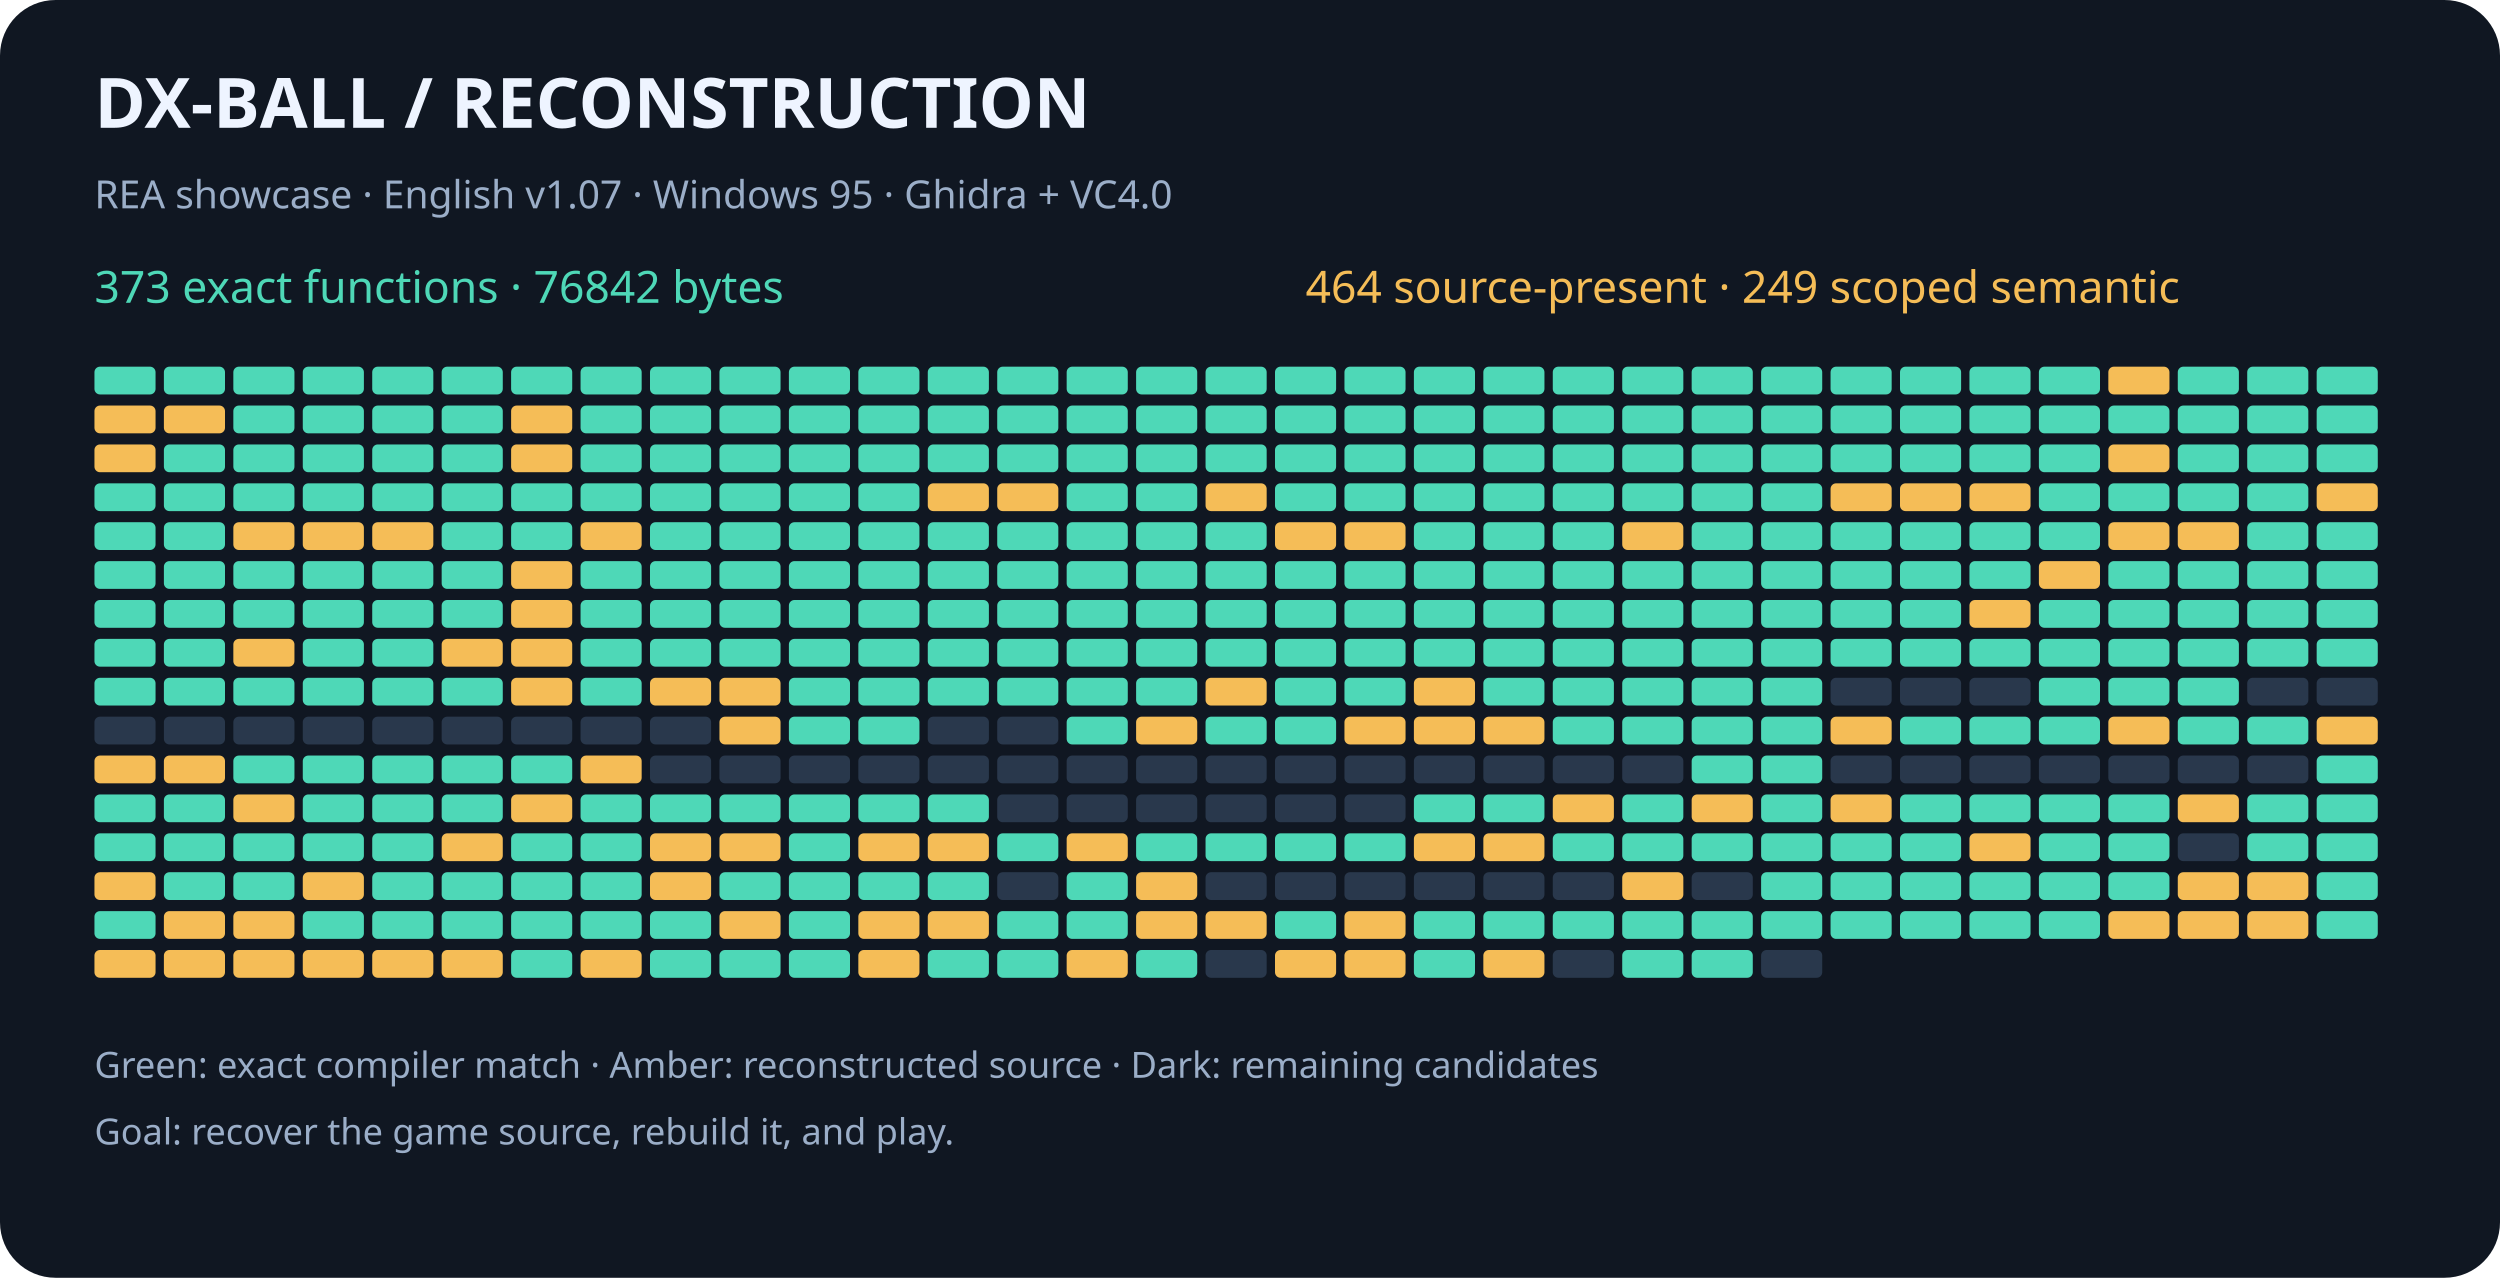
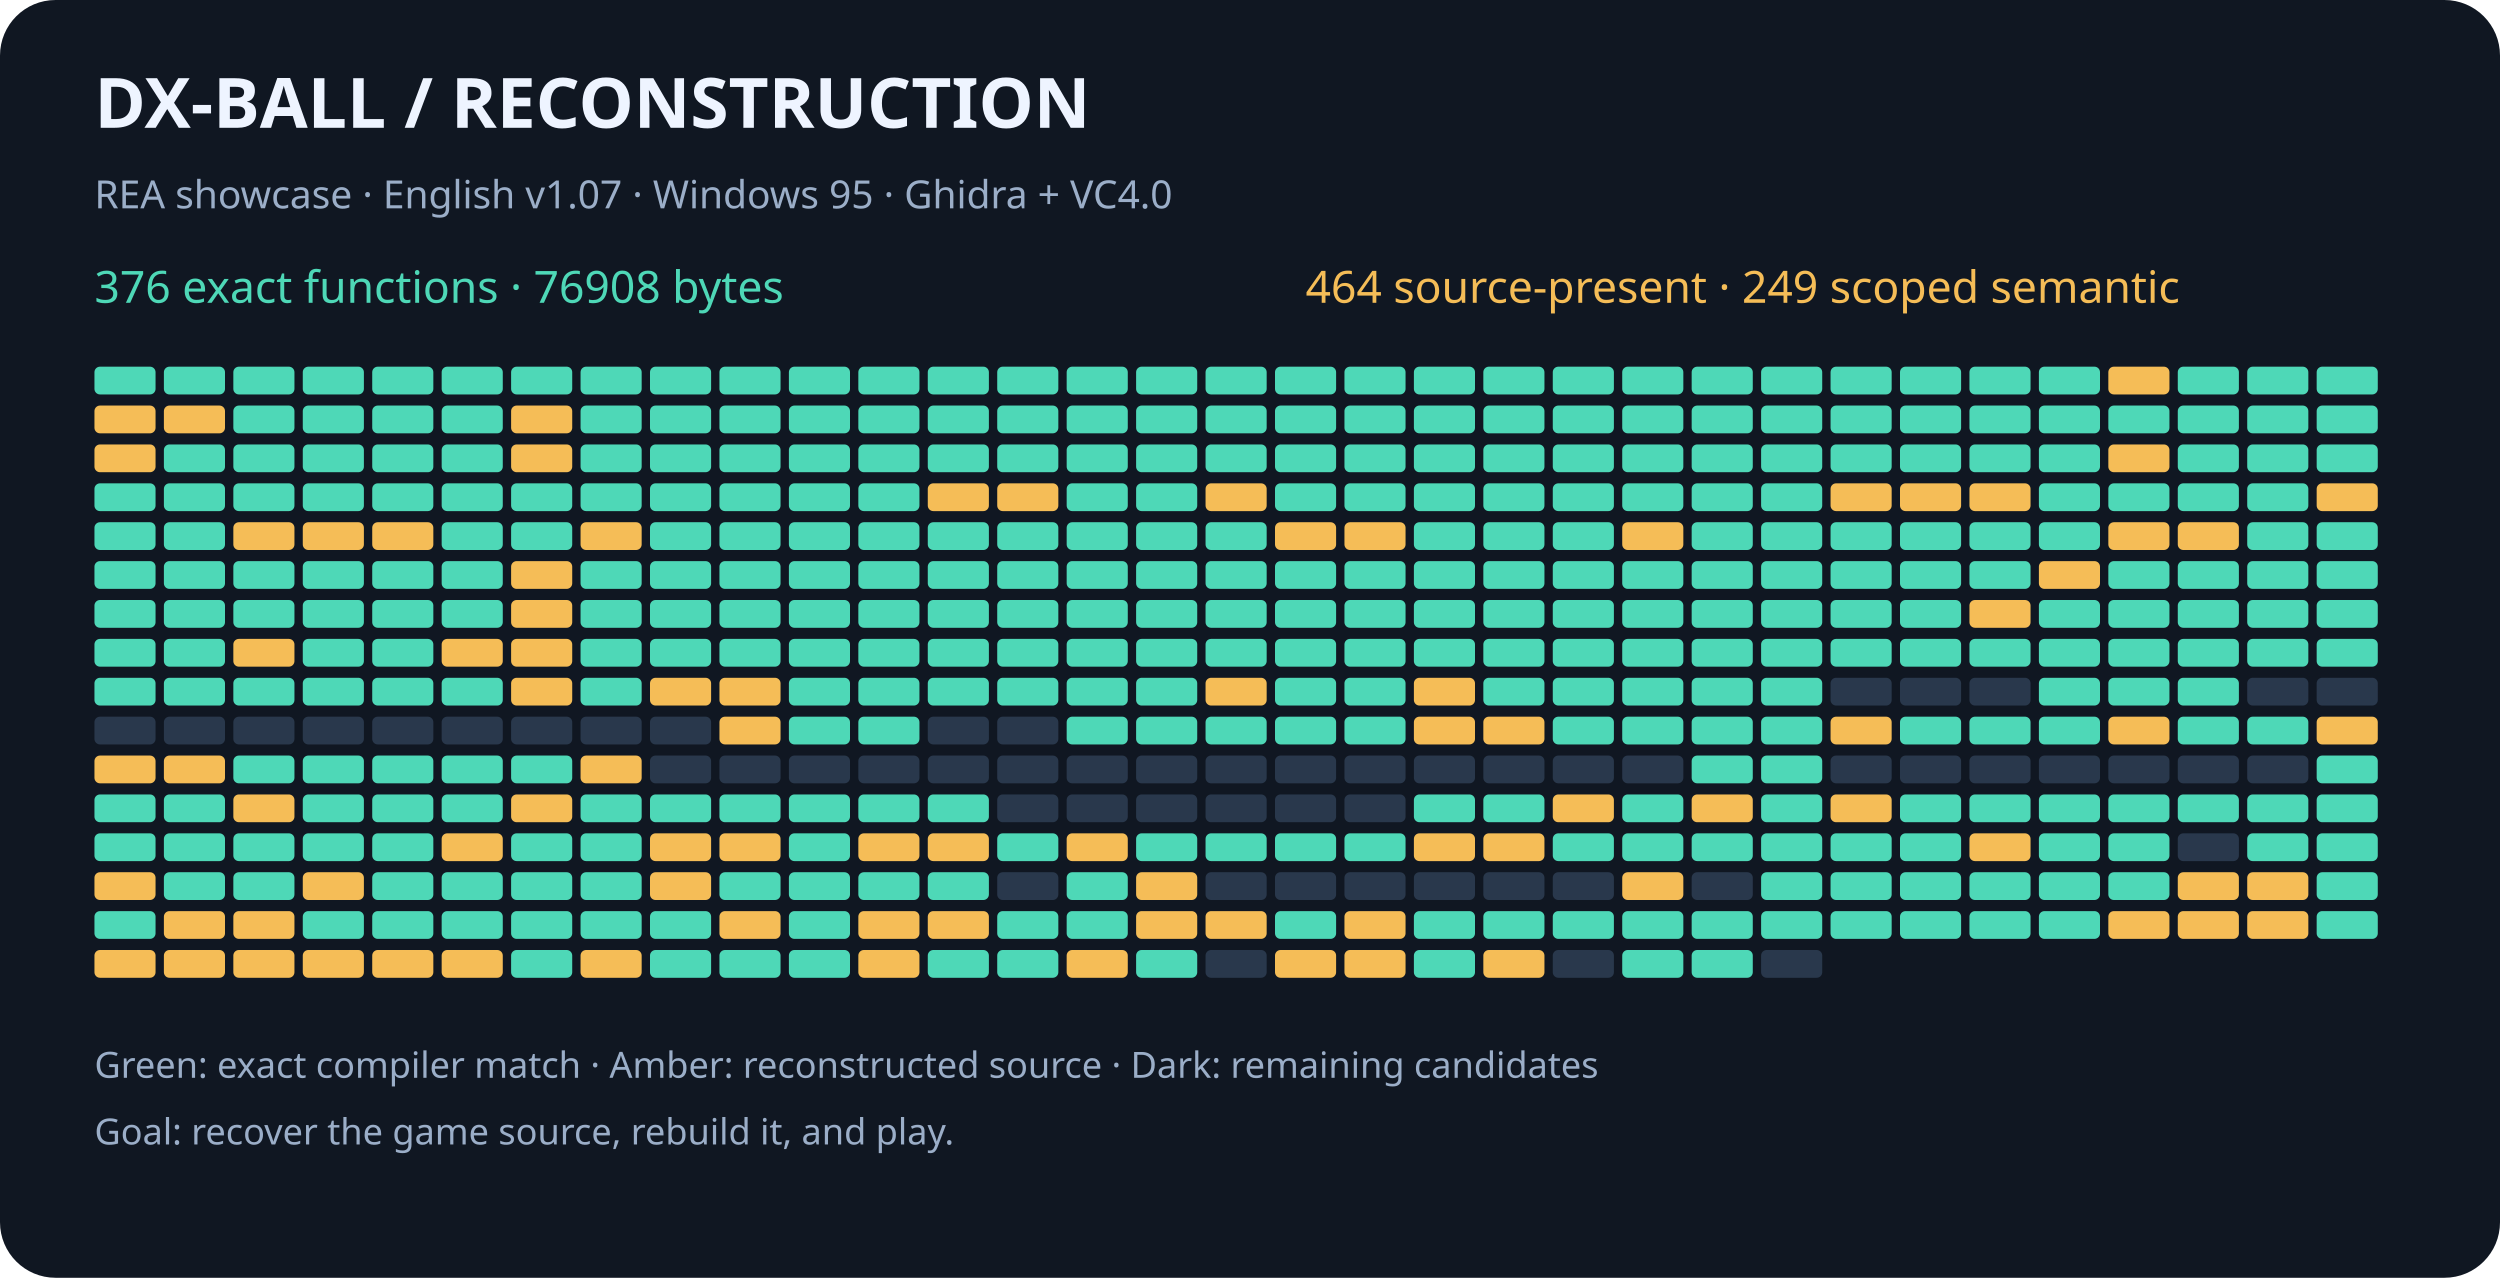
<svg xmlns="http://www.w3.org/2000/svg" width="900" height="460" viewBox="0 0 900 460" role="img" aria-labelledby="title desc">
  <rect width="900" height="460" rx="20" fill="#101722" />
  <g font-family="sans-serif">
    <text x="34" y="46" fill="#eef4ff" font-size="25" font-weight="bold">DX-BALL  /  RECONSTRUCTION</text>
    <text x="34" y="75" fill="#9baec8" font-size="14">REA showcase · English v1.07 · Windows 95 · Ghidra + VC4.0</text>
-     <text x="34" y="109" fill="#4ed8b7" font-size="16">373 exact functions · 76842 bytes</text>
+     <text x="34" y="109" fill="#4ed8b7" font-size="16">376 exact functions · 76908 bytes</text>
    <text x="470" y="109" fill="#f5bd57" font-size="16">464 source-present · 249 scoped semantic</text>
    <rect x="34" y="132" width="22" height="10" rx="2" fill="#4ed8b7" />
    <rect x="59" y="132" width="22" height="10" rx="2" fill="#4ed8b7" />
    <rect x="84" y="132" width="22" height="10" rx="2" fill="#4ed8b7" />
    <rect x="109" y="132" width="22" height="10" rx="2" fill="#4ed8b7" />
    <rect x="134" y="132" width="22" height="10" rx="2" fill="#4ed8b7" />
    <rect x="159" y="132" width="22" height="10" rx="2" fill="#4ed8b7" />
    <rect x="184" y="132" width="22" height="10" rx="2" fill="#4ed8b7" />
    <rect x="209" y="132" width="22" height="10" rx="2" fill="#4ed8b7" />
    <rect x="234" y="132" width="22" height="10" rx="2" fill="#4ed8b7" />
    <rect x="259" y="132" width="22" height="10" rx="2" fill="#4ed8b7" />
    <rect x="284" y="132" width="22" height="10" rx="2" fill="#4ed8b7" />
    <rect x="309" y="132" width="22" height="10" rx="2" fill="#4ed8b7" />
    <rect x="334" y="132" width="22" height="10" rx="2" fill="#4ed8b7" />
    <rect x="359" y="132" width="22" height="10" rx="2" fill="#4ed8b7" />
    <rect x="384" y="132" width="22" height="10" rx="2" fill="#4ed8b7" />
    <rect x="409" y="132" width="22" height="10" rx="2" fill="#4ed8b7" />
    <rect x="434" y="132" width="22" height="10" rx="2" fill="#4ed8b7" />
    <rect x="459" y="132" width="22" height="10" rx="2" fill="#4ed8b7" />
    <rect x="484" y="132" width="22" height="10" rx="2" fill="#4ed8b7" />
    <rect x="509" y="132" width="22" height="10" rx="2" fill="#4ed8b7" />
    <rect x="534" y="132" width="22" height="10" rx="2" fill="#4ed8b7" />
    <rect x="559" y="132" width="22" height="10" rx="2" fill="#4ed8b7" />
    <rect x="584" y="132" width="22" height="10" rx="2" fill="#4ed8b7" />
    <rect x="609" y="132" width="22" height="10" rx="2" fill="#4ed8b7" />
    <rect x="634" y="132" width="22" height="10" rx="2" fill="#4ed8b7" />
    <rect x="659" y="132" width="22" height="10" rx="2" fill="#4ed8b7" />
    <rect x="684" y="132" width="22" height="10" rx="2" fill="#4ed8b7" />
    <rect x="709" y="132" width="22" height="10" rx="2" fill="#4ed8b7" />
    <rect x="734" y="132" width="22" height="10" rx="2" fill="#4ed8b7" />
    <rect x="759" y="132" width="22" height="10" rx="2" fill="#f5bd57" />
    <rect x="784" y="132" width="22" height="10" rx="2" fill="#4ed8b7" />
    <rect x="809" y="132" width="22" height="10" rx="2" fill="#4ed8b7" />
    <rect x="834" y="132" width="22" height="10" rx="2" fill="#4ed8b7" />
    <rect x="34" y="146" width="22" height="10" rx="2" fill="#f5bd57" />
    <rect x="59" y="146" width="22" height="10" rx="2" fill="#f5bd57" />
    <rect x="84" y="146" width="22" height="10" rx="2" fill="#4ed8b7" />
    <rect x="109" y="146" width="22" height="10" rx="2" fill="#4ed8b7" />
    <rect x="134" y="146" width="22" height="10" rx="2" fill="#4ed8b7" />
    <rect x="159" y="146" width="22" height="10" rx="2" fill="#4ed8b7" />
    <rect x="184" y="146" width="22" height="10" rx="2" fill="#f5bd57" />
    <rect x="209" y="146" width="22" height="10" rx="2" fill="#4ed8b7" />
    <rect x="234" y="146" width="22" height="10" rx="2" fill="#4ed8b7" />
    <rect x="259" y="146" width="22" height="10" rx="2" fill="#4ed8b7" />
    <rect x="284" y="146" width="22" height="10" rx="2" fill="#4ed8b7" />
    <rect x="309" y="146" width="22" height="10" rx="2" fill="#4ed8b7" />
    <rect x="334" y="146" width="22" height="10" rx="2" fill="#4ed8b7" />
    <rect x="359" y="146" width="22" height="10" rx="2" fill="#4ed8b7" />
    <rect x="384" y="146" width="22" height="10" rx="2" fill="#4ed8b7" />
    <rect x="409" y="146" width="22" height="10" rx="2" fill="#4ed8b7" />
    <rect x="434" y="146" width="22" height="10" rx="2" fill="#4ed8b7" />
    <rect x="459" y="146" width="22" height="10" rx="2" fill="#4ed8b7" />
    <rect x="484" y="146" width="22" height="10" rx="2" fill="#4ed8b7" />
    <rect x="509" y="146" width="22" height="10" rx="2" fill="#4ed8b7" />
    <rect x="534" y="146" width="22" height="10" rx="2" fill="#4ed8b7" />
    <rect x="559" y="146" width="22" height="10" rx="2" fill="#4ed8b7" />
    <rect x="584" y="146" width="22" height="10" rx="2" fill="#4ed8b7" />
    <rect x="609" y="146" width="22" height="10" rx="2" fill="#4ed8b7" />
    <rect x="634" y="146" width="22" height="10" rx="2" fill="#4ed8b7" />
    <rect x="659" y="146" width="22" height="10" rx="2" fill="#4ed8b7" />
    <rect x="684" y="146" width="22" height="10" rx="2" fill="#4ed8b7" />
    <rect x="709" y="146" width="22" height="10" rx="2" fill="#4ed8b7" />
    <rect x="734" y="146" width="22" height="10" rx="2" fill="#4ed8b7" />
    <rect x="759" y="146" width="22" height="10" rx="2" fill="#4ed8b7" />
    <rect x="784" y="146" width="22" height="10" rx="2" fill="#4ed8b7" />
    <rect x="809" y="146" width="22" height="10" rx="2" fill="#4ed8b7" />
    <rect x="834" y="146" width="22" height="10" rx="2" fill="#4ed8b7" />
    <rect x="34" y="160" width="22" height="10" rx="2" fill="#f5bd57" />
    <rect x="59" y="160" width="22" height="10" rx="2" fill="#4ed8b7" />
    <rect x="84" y="160" width="22" height="10" rx="2" fill="#4ed8b7" />
    <rect x="109" y="160" width="22" height="10" rx="2" fill="#4ed8b7" />
    <rect x="134" y="160" width="22" height="10" rx="2" fill="#4ed8b7" />
    <rect x="159" y="160" width="22" height="10" rx="2" fill="#4ed8b7" />
    <rect x="184" y="160" width="22" height="10" rx="2" fill="#f5bd57" />
    <rect x="209" y="160" width="22" height="10" rx="2" fill="#4ed8b7" />
    <rect x="234" y="160" width="22" height="10" rx="2" fill="#4ed8b7" />
    <rect x="259" y="160" width="22" height="10" rx="2" fill="#4ed8b7" />
    <rect x="284" y="160" width="22" height="10" rx="2" fill="#4ed8b7" />
    <rect x="309" y="160" width="22" height="10" rx="2" fill="#4ed8b7" />
    <rect x="334" y="160" width="22" height="10" rx="2" fill="#4ed8b7" />
    <rect x="359" y="160" width="22" height="10" rx="2" fill="#4ed8b7" />
    <rect x="384" y="160" width="22" height="10" rx="2" fill="#4ed8b7" />
    <rect x="409" y="160" width="22" height="10" rx="2" fill="#4ed8b7" />
    <rect x="434" y="160" width="22" height="10" rx="2" fill="#4ed8b7" />
    <rect x="459" y="160" width="22" height="10" rx="2" fill="#4ed8b7" />
    <rect x="484" y="160" width="22" height="10" rx="2" fill="#4ed8b7" />
    <rect x="509" y="160" width="22" height="10" rx="2" fill="#4ed8b7" />
    <rect x="534" y="160" width="22" height="10" rx="2" fill="#4ed8b7" />
    <rect x="559" y="160" width="22" height="10" rx="2" fill="#4ed8b7" />
    <rect x="584" y="160" width="22" height="10" rx="2" fill="#4ed8b7" />
    <rect x="609" y="160" width="22" height="10" rx="2" fill="#4ed8b7" />
    <rect x="634" y="160" width="22" height="10" rx="2" fill="#4ed8b7" />
    <rect x="659" y="160" width="22" height="10" rx="2" fill="#4ed8b7" />
    <rect x="684" y="160" width="22" height="10" rx="2" fill="#4ed8b7" />
    <rect x="709" y="160" width="22" height="10" rx="2" fill="#4ed8b7" />
    <rect x="734" y="160" width="22" height="10" rx="2" fill="#4ed8b7" />
    <rect x="759" y="160" width="22" height="10" rx="2" fill="#f5bd57" />
    <rect x="784" y="160" width="22" height="10" rx="2" fill="#4ed8b7" />
    <rect x="809" y="160" width="22" height="10" rx="2" fill="#4ed8b7" />
    <rect x="834" y="160" width="22" height="10" rx="2" fill="#4ed8b7" />
    <rect x="34" y="174" width="22" height="10" rx="2" fill="#4ed8b7" />
    <rect x="59" y="174" width="22" height="10" rx="2" fill="#4ed8b7" />
    <rect x="84" y="174" width="22" height="10" rx="2" fill="#4ed8b7" />
    <rect x="109" y="174" width="22" height="10" rx="2" fill="#4ed8b7" />
    <rect x="134" y="174" width="22" height="10" rx="2" fill="#4ed8b7" />
    <rect x="159" y="174" width="22" height="10" rx="2" fill="#4ed8b7" />
    <rect x="184" y="174" width="22" height="10" rx="2" fill="#4ed8b7" />
    <rect x="209" y="174" width="22" height="10" rx="2" fill="#4ed8b7" />
    <rect x="234" y="174" width="22" height="10" rx="2" fill="#4ed8b7" />
    <rect x="259" y="174" width="22" height="10" rx="2" fill="#4ed8b7" />
    <rect x="284" y="174" width="22" height="10" rx="2" fill="#4ed8b7" />
    <rect x="309" y="174" width="22" height="10" rx="2" fill="#4ed8b7" />
    <rect x="334" y="174" width="22" height="10" rx="2" fill="#f5bd57" />
    <rect x="359" y="174" width="22" height="10" rx="2" fill="#f5bd57" />
    <rect x="384" y="174" width="22" height="10" rx="2" fill="#4ed8b7" />
    <rect x="409" y="174" width="22" height="10" rx="2" fill="#4ed8b7" />
    <rect x="434" y="174" width="22" height="10" rx="2" fill="#f5bd57" />
    <rect x="459" y="174" width="22" height="10" rx="2" fill="#4ed8b7" />
    <rect x="484" y="174" width="22" height="10" rx="2" fill="#4ed8b7" />
    <rect x="509" y="174" width="22" height="10" rx="2" fill="#4ed8b7" />
    <rect x="534" y="174" width="22" height="10" rx="2" fill="#4ed8b7" />
    <rect x="559" y="174" width="22" height="10" rx="2" fill="#4ed8b7" />
    <rect x="584" y="174" width="22" height="10" rx="2" fill="#4ed8b7" />
    <rect x="609" y="174" width="22" height="10" rx="2" fill="#4ed8b7" />
    <rect x="634" y="174" width="22" height="10" rx="2" fill="#4ed8b7" />
    <rect x="659" y="174" width="22" height="10" rx="2" fill="#f5bd57" />
    <rect x="684" y="174" width="22" height="10" rx="2" fill="#f5bd57" />
    <rect x="709" y="174" width="22" height="10" rx="2" fill="#f5bd57" />
    <rect x="734" y="174" width="22" height="10" rx="2" fill="#4ed8b7" />
    <rect x="759" y="174" width="22" height="10" rx="2" fill="#4ed8b7" />
    <rect x="784" y="174" width="22" height="10" rx="2" fill="#4ed8b7" />
    <rect x="809" y="174" width="22" height="10" rx="2" fill="#4ed8b7" />
    <rect x="834" y="174" width="22" height="10" rx="2" fill="#f5bd57" />
    <rect x="34" y="188" width="22" height="10" rx="2" fill="#4ed8b7" />
    <rect x="59" y="188" width="22" height="10" rx="2" fill="#4ed8b7" />
    <rect x="84" y="188" width="22" height="10" rx="2" fill="#f5bd57" />
    <rect x="109" y="188" width="22" height="10" rx="2" fill="#f5bd57" />
    <rect x="134" y="188" width="22" height="10" rx="2" fill="#f5bd57" />
    <rect x="159" y="188" width="22" height="10" rx="2" fill="#4ed8b7" />
    <rect x="184" y="188" width="22" height="10" rx="2" fill="#4ed8b7" />
    <rect x="209" y="188" width="22" height="10" rx="2" fill="#f5bd57" />
    <rect x="234" y="188" width="22" height="10" rx="2" fill="#4ed8b7" />
    <rect x="259" y="188" width="22" height="10" rx="2" fill="#4ed8b7" />
    <rect x="284" y="188" width="22" height="10" rx="2" fill="#4ed8b7" />
    <rect x="309" y="188" width="22" height="10" rx="2" fill="#4ed8b7" />
    <rect x="334" y="188" width="22" height="10" rx="2" fill="#4ed8b7" />
    <rect x="359" y="188" width="22" height="10" rx="2" fill="#4ed8b7" />
    <rect x="384" y="188" width="22" height="10" rx="2" fill="#4ed8b7" />
    <rect x="409" y="188" width="22" height="10" rx="2" fill="#4ed8b7" />
    <rect x="434" y="188" width="22" height="10" rx="2" fill="#4ed8b7" />
    <rect x="459" y="188" width="22" height="10" rx="2" fill="#f5bd57" />
    <rect x="484" y="188" width="22" height="10" rx="2" fill="#f5bd57" />
    <rect x="509" y="188" width="22" height="10" rx="2" fill="#4ed8b7" />
    <rect x="534" y="188" width="22" height="10" rx="2" fill="#4ed8b7" />
    <rect x="559" y="188" width="22" height="10" rx="2" fill="#4ed8b7" />
    <rect x="584" y="188" width="22" height="10" rx="2" fill="#f5bd57" />
    <rect x="609" y="188" width="22" height="10" rx="2" fill="#4ed8b7" />
    <rect x="634" y="188" width="22" height="10" rx="2" fill="#4ed8b7" />
    <rect x="659" y="188" width="22" height="10" rx="2" fill="#4ed8b7" />
    <rect x="684" y="188" width="22" height="10" rx="2" fill="#4ed8b7" />
    <rect x="709" y="188" width="22" height="10" rx="2" fill="#4ed8b7" />
    <rect x="734" y="188" width="22" height="10" rx="2" fill="#4ed8b7" />
    <rect x="759" y="188" width="22" height="10" rx="2" fill="#f5bd57" />
    <rect x="784" y="188" width="22" height="10" rx="2" fill="#f5bd57" />
    <rect x="809" y="188" width="22" height="10" rx="2" fill="#4ed8b7" />
    <rect x="834" y="188" width="22" height="10" rx="2" fill="#4ed8b7" />
    <rect x="34" y="202" width="22" height="10" rx="2" fill="#4ed8b7" />
    <rect x="59" y="202" width="22" height="10" rx="2" fill="#4ed8b7" />
    <rect x="84" y="202" width="22" height="10" rx="2" fill="#4ed8b7" />
    <rect x="109" y="202" width="22" height="10" rx="2" fill="#4ed8b7" />
    <rect x="134" y="202" width="22" height="10" rx="2" fill="#4ed8b7" />
    <rect x="159" y="202" width="22" height="10" rx="2" fill="#4ed8b7" />
    <rect x="184" y="202" width="22" height="10" rx="2" fill="#f5bd57" />
    <rect x="209" y="202" width="22" height="10" rx="2" fill="#4ed8b7" />
    <rect x="234" y="202" width="22" height="10" rx="2" fill="#4ed8b7" />
    <rect x="259" y="202" width="22" height="10" rx="2" fill="#4ed8b7" />
    <rect x="284" y="202" width="22" height="10" rx="2" fill="#4ed8b7" />
    <rect x="309" y="202" width="22" height="10" rx="2" fill="#4ed8b7" />
    <rect x="334" y="202" width="22" height="10" rx="2" fill="#4ed8b7" />
    <rect x="359" y="202" width="22" height="10" rx="2" fill="#4ed8b7" />
    <rect x="384" y="202" width="22" height="10" rx="2" fill="#4ed8b7" />
    <rect x="409" y="202" width="22" height="10" rx="2" fill="#4ed8b7" />
    <rect x="434" y="202" width="22" height="10" rx="2" fill="#4ed8b7" />
    <rect x="459" y="202" width="22" height="10" rx="2" fill="#4ed8b7" />
    <rect x="484" y="202" width="22" height="10" rx="2" fill="#4ed8b7" />
    <rect x="509" y="202" width="22" height="10" rx="2" fill="#4ed8b7" />
    <rect x="534" y="202" width="22" height="10" rx="2" fill="#4ed8b7" />
    <rect x="559" y="202" width="22" height="10" rx="2" fill="#4ed8b7" />
    <rect x="584" y="202" width="22" height="10" rx="2" fill="#4ed8b7" />
    <rect x="609" y="202" width="22" height="10" rx="2" fill="#4ed8b7" />
    <rect x="634" y="202" width="22" height="10" rx="2" fill="#4ed8b7" />
    <rect x="659" y="202" width="22" height="10" rx="2" fill="#4ed8b7" />
    <rect x="684" y="202" width="22" height="10" rx="2" fill="#4ed8b7" />
    <rect x="709" y="202" width="22" height="10" rx="2" fill="#4ed8b7" />
    <rect x="734" y="202" width="22" height="10" rx="2" fill="#f5bd57" />
    <rect x="759" y="202" width="22" height="10" rx="2" fill="#4ed8b7" />
    <rect x="784" y="202" width="22" height="10" rx="2" fill="#4ed8b7" />
    <rect x="809" y="202" width="22" height="10" rx="2" fill="#4ed8b7" />
    <rect x="834" y="202" width="22" height="10" rx="2" fill="#4ed8b7" />
    <rect x="34" y="216" width="22" height="10" rx="2" fill="#4ed8b7" />
    <rect x="59" y="216" width="22" height="10" rx="2" fill="#4ed8b7" />
    <rect x="84" y="216" width="22" height="10" rx="2" fill="#4ed8b7" />
    <rect x="109" y="216" width="22" height="10" rx="2" fill="#4ed8b7" />
    <rect x="134" y="216" width="22" height="10" rx="2" fill="#4ed8b7" />
    <rect x="159" y="216" width="22" height="10" rx="2" fill="#4ed8b7" />
    <rect x="184" y="216" width="22" height="10" rx="2" fill="#f5bd57" />
    <rect x="209" y="216" width="22" height="10" rx="2" fill="#4ed8b7" />
    <rect x="234" y="216" width="22" height="10" rx="2" fill="#4ed8b7" />
    <rect x="259" y="216" width="22" height="10" rx="2" fill="#4ed8b7" />
    <rect x="284" y="216" width="22" height="10" rx="2" fill="#4ed8b7" />
    <rect x="309" y="216" width="22" height="10" rx="2" fill="#4ed8b7" />
    <rect x="334" y="216" width="22" height="10" rx="2" fill="#4ed8b7" />
    <rect x="359" y="216" width="22" height="10" rx="2" fill="#4ed8b7" />
    <rect x="384" y="216" width="22" height="10" rx="2" fill="#4ed8b7" />
    <rect x="409" y="216" width="22" height="10" rx="2" fill="#4ed8b7" />
    <rect x="434" y="216" width="22" height="10" rx="2" fill="#4ed8b7" />
    <rect x="459" y="216" width="22" height="10" rx="2" fill="#4ed8b7" />
    <rect x="484" y="216" width="22" height="10" rx="2" fill="#4ed8b7" />
    <rect x="509" y="216" width="22" height="10" rx="2" fill="#4ed8b7" />
    <rect x="534" y="216" width="22" height="10" rx="2" fill="#4ed8b7" />
    <rect x="559" y="216" width="22" height="10" rx="2" fill="#4ed8b7" />
    <rect x="584" y="216" width="22" height="10" rx="2" fill="#4ed8b7" />
    <rect x="609" y="216" width="22" height="10" rx="2" fill="#4ed8b7" />
    <rect x="634" y="216" width="22" height="10" rx="2" fill="#4ed8b7" />
    <rect x="659" y="216" width="22" height="10" rx="2" fill="#4ed8b7" />
    <rect x="684" y="216" width="22" height="10" rx="2" fill="#4ed8b7" />
    <rect x="709" y="216" width="22" height="10" rx="2" fill="#f5bd57" />
    <rect x="734" y="216" width="22" height="10" rx="2" fill="#4ed8b7" />
    <rect x="759" y="216" width="22" height="10" rx="2" fill="#4ed8b7" />
    <rect x="784" y="216" width="22" height="10" rx="2" fill="#4ed8b7" />
    <rect x="809" y="216" width="22" height="10" rx="2" fill="#4ed8b7" />
    <rect x="834" y="216" width="22" height="10" rx="2" fill="#4ed8b7" />
    <rect x="34" y="230" width="22" height="10" rx="2" fill="#4ed8b7" />
    <rect x="59" y="230" width="22" height="10" rx="2" fill="#4ed8b7" />
    <rect x="84" y="230" width="22" height="10" rx="2" fill="#f5bd57" />
    <rect x="109" y="230" width="22" height="10" rx="2" fill="#4ed8b7" />
    <rect x="134" y="230" width="22" height="10" rx="2" fill="#4ed8b7" />
    <rect x="159" y="230" width="22" height="10" rx="2" fill="#f5bd57" />
    <rect x="184" y="230" width="22" height="10" rx="2" fill="#f5bd57" />
    <rect x="209" y="230" width="22" height="10" rx="2" fill="#4ed8b7" />
    <rect x="234" y="230" width="22" height="10" rx="2" fill="#4ed8b7" />
    <rect x="259" y="230" width="22" height="10" rx="2" fill="#4ed8b7" />
    <rect x="284" y="230" width="22" height="10" rx="2" fill="#4ed8b7" />
    <rect x="309" y="230" width="22" height="10" rx="2" fill="#4ed8b7" />
    <rect x="334" y="230" width="22" height="10" rx="2" fill="#4ed8b7" />
    <rect x="359" y="230" width="22" height="10" rx="2" fill="#4ed8b7" />
    <rect x="384" y="230" width="22" height="10" rx="2" fill="#4ed8b7" />
    <rect x="409" y="230" width="22" height="10" rx="2" fill="#4ed8b7" />
    <rect x="434" y="230" width="22" height="10" rx="2" fill="#4ed8b7" />
    <rect x="459" y="230" width="22" height="10" rx="2" fill="#4ed8b7" />
    <rect x="484" y="230" width="22" height="10" rx="2" fill="#4ed8b7" />
    <rect x="509" y="230" width="22" height="10" rx="2" fill="#4ed8b7" />
    <rect x="534" y="230" width="22" height="10" rx="2" fill="#4ed8b7" />
    <rect x="559" y="230" width="22" height="10" rx="2" fill="#4ed8b7" />
    <rect x="584" y="230" width="22" height="10" rx="2" fill="#4ed8b7" />
    <rect x="609" y="230" width="22" height="10" rx="2" fill="#4ed8b7" />
    <rect x="634" y="230" width="22" height="10" rx="2" fill="#4ed8b7" />
    <rect x="659" y="230" width="22" height="10" rx="2" fill="#4ed8b7" />
    <rect x="684" y="230" width="22" height="10" rx="2" fill="#4ed8b7" />
    <rect x="709" y="230" width="22" height="10" rx="2" fill="#4ed8b7" />
    <rect x="734" y="230" width="22" height="10" rx="2" fill="#4ed8b7" />
    <rect x="759" y="230" width="22" height="10" rx="2" fill="#4ed8b7" />
    <rect x="784" y="230" width="22" height="10" rx="2" fill="#4ed8b7" />
    <rect x="809" y="230" width="22" height="10" rx="2" fill="#4ed8b7" />
    <rect x="834" y="230" width="22" height="10" rx="2" fill="#4ed8b7" />
    <rect x="34" y="244" width="22" height="10" rx="2" fill="#4ed8b7" />
    <rect x="59" y="244" width="22" height="10" rx="2" fill="#4ed8b7" />
    <rect x="84" y="244" width="22" height="10" rx="2" fill="#4ed8b7" />
    <rect x="109" y="244" width="22" height="10" rx="2" fill="#4ed8b7" />
    <rect x="134" y="244" width="22" height="10" rx="2" fill="#4ed8b7" />
    <rect x="159" y="244" width="22" height="10" rx="2" fill="#4ed8b7" />
    <rect x="184" y="244" width="22" height="10" rx="2" fill="#f5bd57" />
    <rect x="209" y="244" width="22" height="10" rx="2" fill="#4ed8b7" />
    <rect x="234" y="244" width="22" height="10" rx="2" fill="#f5bd57" />
    <rect x="259" y="244" width="22" height="10" rx="2" fill="#f5bd57" />
    <rect x="284" y="244" width="22" height="10" rx="2" fill="#4ed8b7" />
    <rect x="309" y="244" width="22" height="10" rx="2" fill="#4ed8b7" />
    <rect x="334" y="244" width="22" height="10" rx="2" fill="#4ed8b7" />
    <rect x="359" y="244" width="22" height="10" rx="2" fill="#4ed8b7" />
    <rect x="384" y="244" width="22" height="10" rx="2" fill="#4ed8b7" />
    <rect x="409" y="244" width="22" height="10" rx="2" fill="#4ed8b7" />
    <rect x="434" y="244" width="22" height="10" rx="2" fill="#f5bd57" />
    <rect x="459" y="244" width="22" height="10" rx="2" fill="#4ed8b7" />
    <rect x="484" y="244" width="22" height="10" rx="2" fill="#4ed8b7" />
    <rect x="509" y="244" width="22" height="10" rx="2" fill="#f5bd57" />
    <rect x="534" y="244" width="22" height="10" rx="2" fill="#4ed8b7" />
    <rect x="559" y="244" width="22" height="10" rx="2" fill="#4ed8b7" />
    <rect x="584" y="244" width="22" height="10" rx="2" fill="#4ed8b7" />
    <rect x="609" y="244" width="22" height="10" rx="2" fill="#4ed8b7" />
    <rect x="634" y="244" width="22" height="10" rx="2" fill="#4ed8b7" />
    <rect x="659" y="244" width="22" height="10" rx="2" fill="#29384c" />
    <rect x="684" y="244" width="22" height="10" rx="2" fill="#29384c" />
    <rect x="709" y="244" width="22" height="10" rx="2" fill="#29384c" />
    <rect x="734" y="244" width="22" height="10" rx="2" fill="#4ed8b7" />
    <rect x="759" y="244" width="22" height="10" rx="2" fill="#4ed8b7" />
    <rect x="784" y="244" width="22" height="10" rx="2" fill="#4ed8b7" />
    <rect x="809" y="244" width="22" height="10" rx="2" fill="#29384c" />
    <rect x="834" y="244" width="22" height="10" rx="2" fill="#29384c" />
    <rect x="34" y="258" width="22" height="10" rx="2" fill="#29384c" />
    <rect x="59" y="258" width="22" height="10" rx="2" fill="#29384c" />
    <rect x="84" y="258" width="22" height="10" rx="2" fill="#29384c" />
    <rect x="109" y="258" width="22" height="10" rx="2" fill="#29384c" />
    <rect x="134" y="258" width="22" height="10" rx="2" fill="#29384c" />
    <rect x="159" y="258" width="22" height="10" rx="2" fill="#29384c" />
    <rect x="184" y="258" width="22" height="10" rx="2" fill="#29384c" />
    <rect x="209" y="258" width="22" height="10" rx="2" fill="#29384c" />
    <rect x="234" y="258" width="22" height="10" rx="2" fill="#29384c" />
    <rect x="259" y="258" width="22" height="10" rx="2" fill="#f5bd57" />
    <rect x="284" y="258" width="22" height="10" rx="2" fill="#4ed8b7" />
    <rect x="309" y="258" width="22" height="10" rx="2" fill="#4ed8b7" />
    <rect x="334" y="258" width="22" height="10" rx="2" fill="#29384c" />
    <rect x="359" y="258" width="22" height="10" rx="2" fill="#29384c" />
    <rect x="384" y="258" width="22" height="10" rx="2" fill="#4ed8b7" />
-     <rect x="409" y="258" width="22" height="10" rx="2" fill="#f5bd57" />
+     <rect x="409" y="258" width="22" height="10" rx="2" fill="#4ed8b7" />
    <rect x="434" y="258" width="22" height="10" rx="2" fill="#4ed8b7" />
    <rect x="459" y="258" width="22" height="10" rx="2" fill="#4ed8b7" />
-     <rect x="484" y="258" width="22" height="10" rx="2" fill="#f5bd57" />
+     <rect x="484" y="258" width="22" height="10" rx="2" fill="#4ed8b7" />
    <rect x="509" y="258" width="22" height="10" rx="2" fill="#f5bd57" />
    <rect x="534" y="258" width="22" height="10" rx="2" fill="#f5bd57" />
    <rect x="559" y="258" width="22" height="10" rx="2" fill="#4ed8b7" />
    <rect x="584" y="258" width="22" height="10" rx="2" fill="#4ed8b7" />
    <rect x="609" y="258" width="22" height="10" rx="2" fill="#4ed8b7" />
    <rect x="634" y="258" width="22" height="10" rx="2" fill="#4ed8b7" />
    <rect x="659" y="258" width="22" height="10" rx="2" fill="#f5bd57" />
    <rect x="684" y="258" width="22" height="10" rx="2" fill="#4ed8b7" />
    <rect x="709" y="258" width="22" height="10" rx="2" fill="#4ed8b7" />
    <rect x="734" y="258" width="22" height="10" rx="2" fill="#4ed8b7" />
    <rect x="759" y="258" width="22" height="10" rx="2" fill="#f5bd57" />
    <rect x="784" y="258" width="22" height="10" rx="2" fill="#4ed8b7" />
    <rect x="809" y="258" width="22" height="10" rx="2" fill="#4ed8b7" />
    <rect x="834" y="258" width="22" height="10" rx="2" fill="#f5bd57" />
    <rect x="34" y="272" width="22" height="10" rx="2" fill="#f5bd57" />
    <rect x="59" y="272" width="22" height="10" rx="2" fill="#f5bd57" />
    <rect x="84" y="272" width="22" height="10" rx="2" fill="#4ed8b7" />
    <rect x="109" y="272" width="22" height="10" rx="2" fill="#4ed8b7" />
    <rect x="134" y="272" width="22" height="10" rx="2" fill="#4ed8b7" />
    <rect x="159" y="272" width="22" height="10" rx="2" fill="#4ed8b7" />
    <rect x="184" y="272" width="22" height="10" rx="2" fill="#4ed8b7" />
    <rect x="209" y="272" width="22" height="10" rx="2" fill="#f5bd57" />
    <rect x="234" y="272" width="22" height="10" rx="2" fill="#29384c" />
    <rect x="259" y="272" width="22" height="10" rx="2" fill="#29384c" />
    <rect x="284" y="272" width="22" height="10" rx="2" fill="#29384c" />
    <rect x="309" y="272" width="22" height="10" rx="2" fill="#29384c" />
    <rect x="334" y="272" width="22" height="10" rx="2" fill="#29384c" />
    <rect x="359" y="272" width="22" height="10" rx="2" fill="#29384c" />
    <rect x="384" y="272" width="22" height="10" rx="2" fill="#29384c" />
    <rect x="409" y="272" width="22" height="10" rx="2" fill="#29384c" />
    <rect x="434" y="272" width="22" height="10" rx="2" fill="#29384c" />
    <rect x="459" y="272" width="22" height="10" rx="2" fill="#29384c" />
    <rect x="484" y="272" width="22" height="10" rx="2" fill="#29384c" />
    <rect x="509" y="272" width="22" height="10" rx="2" fill="#29384c" />
    <rect x="534" y="272" width="22" height="10" rx="2" fill="#29384c" />
    <rect x="559" y="272" width="22" height="10" rx="2" fill="#29384c" />
    <rect x="584" y="272" width="22" height="10" rx="2" fill="#29384c" />
    <rect x="609" y="272" width="22" height="10" rx="2" fill="#4ed8b7" />
    <rect x="634" y="272" width="22" height="10" rx="2" fill="#4ed8b7" />
    <rect x="659" y="272" width="22" height="10" rx="2" fill="#29384c" />
    <rect x="684" y="272" width="22" height="10" rx="2" fill="#29384c" />
    <rect x="709" y="272" width="22" height="10" rx="2" fill="#29384c" />
    <rect x="734" y="272" width="22" height="10" rx="2" fill="#29384c" />
    <rect x="759" y="272" width="22" height="10" rx="2" fill="#29384c" />
    <rect x="784" y="272" width="22" height="10" rx="2" fill="#29384c" />
    <rect x="809" y="272" width="22" height="10" rx="2" fill="#29384c" />
    <rect x="834" y="272" width="22" height="10" rx="2" fill="#4ed8b7" />
    <rect x="34" y="286" width="22" height="10" rx="2" fill="#4ed8b7" />
    <rect x="59" y="286" width="22" height="10" rx="2" fill="#4ed8b7" />
    <rect x="84" y="286" width="22" height="10" rx="2" fill="#f5bd57" />
    <rect x="109" y="286" width="22" height="10" rx="2" fill="#4ed8b7" />
    <rect x="134" y="286" width="22" height="10" rx="2" fill="#4ed8b7" />
    <rect x="159" y="286" width="22" height="10" rx="2" fill="#4ed8b7" />
    <rect x="184" y="286" width="22" height="10" rx="2" fill="#f5bd57" />
    <rect x="209" y="286" width="22" height="10" rx="2" fill="#4ed8b7" />
    <rect x="234" y="286" width="22" height="10" rx="2" fill="#4ed8b7" />
    <rect x="259" y="286" width="22" height="10" rx="2" fill="#4ed8b7" />
    <rect x="284" y="286" width="22" height="10" rx="2" fill="#4ed8b7" />
    <rect x="309" y="286" width="22" height="10" rx="2" fill="#4ed8b7" />
    <rect x="334" y="286" width="22" height="10" rx="2" fill="#4ed8b7" />
    <rect x="359" y="286" width="22" height="10" rx="2" fill="#29384c" />
    <rect x="384" y="286" width="22" height="10" rx="2" fill="#29384c" />
    <rect x="409" y="286" width="22" height="10" rx="2" fill="#29384c" />
    <rect x="434" y="286" width="22" height="10" rx="2" fill="#29384c" />
    <rect x="459" y="286" width="22" height="10" rx="2" fill="#29384c" />
    <rect x="484" y="286" width="22" height="10" rx="2" fill="#29384c" />
    <rect x="509" y="286" width="22" height="10" rx="2" fill="#4ed8b7" />
    <rect x="534" y="286" width="22" height="10" rx="2" fill="#4ed8b7" />
    <rect x="559" y="286" width="22" height="10" rx="2" fill="#f5bd57" />
    <rect x="584" y="286" width="22" height="10" rx="2" fill="#4ed8b7" />
    <rect x="609" y="286" width="22" height="10" rx="2" fill="#f5bd57" />
    <rect x="634" y="286" width="22" height="10" rx="2" fill="#4ed8b7" />
    <rect x="659" y="286" width="22" height="10" rx="2" fill="#f5bd57" />
    <rect x="684" y="286" width="22" height="10" rx="2" fill="#4ed8b7" />
    <rect x="709" y="286" width="22" height="10" rx="2" fill="#4ed8b7" />
    <rect x="734" y="286" width="22" height="10" rx="2" fill="#4ed8b7" />
    <rect x="759" y="286" width="22" height="10" rx="2" fill="#4ed8b7" />
-     <rect x="784" y="286" width="22" height="10" rx="2" fill="#f5bd57" />
+     <rect x="784" y="286" width="22" height="10" rx="2" fill="#4ed8b7" />
    <rect x="809" y="286" width="22" height="10" rx="2" fill="#4ed8b7" />
    <rect x="834" y="286" width="22" height="10" rx="2" fill="#4ed8b7" />
    <rect x="34" y="300" width="22" height="10" rx="2" fill="#4ed8b7" />
    <rect x="59" y="300" width="22" height="10" rx="2" fill="#4ed8b7" />
    <rect x="84" y="300" width="22" height="10" rx="2" fill="#4ed8b7" />
    <rect x="109" y="300" width="22" height="10" rx="2" fill="#4ed8b7" />
    <rect x="134" y="300" width="22" height="10" rx="2" fill="#4ed8b7" />
    <rect x="159" y="300" width="22" height="10" rx="2" fill="#f5bd57" />
    <rect x="184" y="300" width="22" height="10" rx="2" fill="#4ed8b7" />
    <rect x="209" y="300" width="22" height="10" rx="2" fill="#4ed8b7" />
    <rect x="234" y="300" width="22" height="10" rx="2" fill="#f5bd57" />
    <rect x="259" y="300" width="22" height="10" rx="2" fill="#f5bd57" />
    <rect x="284" y="300" width="22" height="10" rx="2" fill="#4ed8b7" />
    <rect x="309" y="300" width="22" height="10" rx="2" fill="#f5bd57" />
    <rect x="334" y="300" width="22" height="10" rx="2" fill="#f5bd57" />
    <rect x="359" y="300" width="22" height="10" rx="2" fill="#4ed8b7" />
    <rect x="384" y="300" width="22" height="10" rx="2" fill="#f5bd57" />
    <rect x="409" y="300" width="22" height="10" rx="2" fill="#4ed8b7" />
    <rect x="434" y="300" width="22" height="10" rx="2" fill="#4ed8b7" />
    <rect x="459" y="300" width="22" height="10" rx="2" fill="#4ed8b7" />
    <rect x="484" y="300" width="22" height="10" rx="2" fill="#4ed8b7" />
    <rect x="509" y="300" width="22" height="10" rx="2" fill="#f5bd57" />
    <rect x="534" y="300" width="22" height="10" rx="2" fill="#f5bd57" />
    <rect x="559" y="300" width="22" height="10" rx="2" fill="#4ed8b7" />
    <rect x="584" y="300" width="22" height="10" rx="2" fill="#4ed8b7" />
    <rect x="609" y="300" width="22" height="10" rx="2" fill="#4ed8b7" />
    <rect x="634" y="300" width="22" height="10" rx="2" fill="#4ed8b7" />
    <rect x="659" y="300" width="22" height="10" rx="2" fill="#4ed8b7" />
    <rect x="684" y="300" width="22" height="10" rx="2" fill="#4ed8b7" />
    <rect x="709" y="300" width="22" height="10" rx="2" fill="#f5bd57" />
    <rect x="734" y="300" width="22" height="10" rx="2" fill="#4ed8b7" />
    <rect x="759" y="300" width="22" height="10" rx="2" fill="#4ed8b7" />
    <rect x="784" y="300" width="22" height="10" rx="2" fill="#29384c" />
    <rect x="809" y="300" width="22" height="10" rx="2" fill="#4ed8b7" />
    <rect x="834" y="300" width="22" height="10" rx="2" fill="#4ed8b7" />
    <rect x="34" y="314" width="22" height="10" rx="2" fill="#f5bd57" />
    <rect x="59" y="314" width="22" height="10" rx="2" fill="#4ed8b7" />
    <rect x="84" y="314" width="22" height="10" rx="2" fill="#4ed8b7" />
    <rect x="109" y="314" width="22" height="10" rx="2" fill="#f5bd57" />
    <rect x="134" y="314" width="22" height="10" rx="2" fill="#4ed8b7" />
    <rect x="159" y="314" width="22" height="10" rx="2" fill="#4ed8b7" />
    <rect x="184" y="314" width="22" height="10" rx="2" fill="#4ed8b7" />
    <rect x="209" y="314" width="22" height="10" rx="2" fill="#4ed8b7" />
    <rect x="234" y="314" width="22" height="10" rx="2" fill="#f5bd57" />
    <rect x="259" y="314" width="22" height="10" rx="2" fill="#4ed8b7" />
    <rect x="284" y="314" width="22" height="10" rx="2" fill="#4ed8b7" />
    <rect x="309" y="314" width="22" height="10" rx="2" fill="#4ed8b7" />
    <rect x="334" y="314" width="22" height="10" rx="2" fill="#4ed8b7" />
    <rect x="359" y="314" width="22" height="10" rx="2" fill="#29384c" />
    <rect x="384" y="314" width="22" height="10" rx="2" fill="#4ed8b7" />
    <rect x="409" y="314" width="22" height="10" rx="2" fill="#f5bd57" />
    <rect x="434" y="314" width="22" height="10" rx="2" fill="#29384c" />
    <rect x="459" y="314" width="22" height="10" rx="2" fill="#29384c" />
    <rect x="484" y="314" width="22" height="10" rx="2" fill="#29384c" />
    <rect x="509" y="314" width="22" height="10" rx="2" fill="#29384c" />
    <rect x="534" y="314" width="22" height="10" rx="2" fill="#29384c" />
    <rect x="559" y="314" width="22" height="10" rx="2" fill="#29384c" />
    <rect x="584" y="314" width="22" height="10" rx="2" fill="#f5bd57" />
    <rect x="609" y="314" width="22" height="10" rx="2" fill="#29384c" />
    <rect x="634" y="314" width="22" height="10" rx="2" fill="#4ed8b7" />
    <rect x="659" y="314" width="22" height="10" rx="2" fill="#4ed8b7" />
    <rect x="684" y="314" width="22" height="10" rx="2" fill="#4ed8b7" />
    <rect x="709" y="314" width="22" height="10" rx="2" fill="#4ed8b7" />
    <rect x="734" y="314" width="22" height="10" rx="2" fill="#4ed8b7" />
    <rect x="759" y="314" width="22" height="10" rx="2" fill="#4ed8b7" />
    <rect x="784" y="314" width="22" height="10" rx="2" fill="#f5bd57" />
    <rect x="809" y="314" width="22" height="10" rx="2" fill="#f5bd57" />
    <rect x="834" y="314" width="22" height="10" rx="2" fill="#4ed8b7" />
    <rect x="34" y="328" width="22" height="10" rx="2" fill="#4ed8b7" />
    <rect x="59" y="328" width="22" height="10" rx="2" fill="#f5bd57" />
    <rect x="84" y="328" width="22" height="10" rx="2" fill="#f5bd57" />
    <rect x="109" y="328" width="22" height="10" rx="2" fill="#4ed8b7" />
    <rect x="134" y="328" width="22" height="10" rx="2" fill="#4ed8b7" />
    <rect x="159" y="328" width="22" height="10" rx="2" fill="#4ed8b7" />
    <rect x="184" y="328" width="22" height="10" rx="2" fill="#4ed8b7" />
    <rect x="209" y="328" width="22" height="10" rx="2" fill="#4ed8b7" />
    <rect x="234" y="328" width="22" height="10" rx="2" fill="#4ed8b7" />
    <rect x="259" y="328" width="22" height="10" rx="2" fill="#f5bd57" />
    <rect x="284" y="328" width="22" height="10" rx="2" fill="#4ed8b7" />
    <rect x="309" y="328" width="22" height="10" rx="2" fill="#f5bd57" />
    <rect x="334" y="328" width="22" height="10" rx="2" fill="#f5bd57" />
    <rect x="359" y="328" width="22" height="10" rx="2" fill="#4ed8b7" />
    <rect x="384" y="328" width="22" height="10" rx="2" fill="#4ed8b7" />
    <rect x="409" y="328" width="22" height="10" rx="2" fill="#f5bd57" />
    <rect x="434" y="328" width="22" height="10" rx="2" fill="#f5bd57" />
    <rect x="459" y="328" width="22" height="10" rx="2" fill="#4ed8b7" />
    <rect x="484" y="328" width="22" height="10" rx="2" fill="#f5bd57" />
    <rect x="509" y="328" width="22" height="10" rx="2" fill="#4ed8b7" />
    <rect x="534" y="328" width="22" height="10" rx="2" fill="#4ed8b7" />
    <rect x="559" y="328" width="22" height="10" rx="2" fill="#4ed8b7" />
    <rect x="584" y="328" width="22" height="10" rx="2" fill="#4ed8b7" />
    <rect x="609" y="328" width="22" height="10" rx="2" fill="#4ed8b7" />
    <rect x="634" y="328" width="22" height="10" rx="2" fill="#4ed8b7" />
    <rect x="659" y="328" width="22" height="10" rx="2" fill="#4ed8b7" />
    <rect x="684" y="328" width="22" height="10" rx="2" fill="#4ed8b7" />
    <rect x="709" y="328" width="22" height="10" rx="2" fill="#4ed8b7" />
    <rect x="734" y="328" width="22" height="10" rx="2" fill="#4ed8b7" />
    <rect x="759" y="328" width="22" height="10" rx="2" fill="#f5bd57" />
    <rect x="784" y="328" width="22" height="10" rx="2" fill="#f5bd57" />
    <rect x="809" y="328" width="22" height="10" rx="2" fill="#f5bd57" />
    <rect x="834" y="328" width="22" height="10" rx="2" fill="#4ed8b7" />
    <rect x="34" y="342" width="22" height="10" rx="2" fill="#f5bd57" />
    <rect x="59" y="342" width="22" height="10" rx="2" fill="#f5bd57" />
    <rect x="84" y="342" width="22" height="10" rx="2" fill="#f5bd57" />
    <rect x="109" y="342" width="22" height="10" rx="2" fill="#f5bd57" />
    <rect x="134" y="342" width="22" height="10" rx="2" fill="#f5bd57" />
    <rect x="159" y="342" width="22" height="10" rx="2" fill="#f5bd57" />
    <rect x="184" y="342" width="22" height="10" rx="2" fill="#4ed8b7" />
    <rect x="209" y="342" width="22" height="10" rx="2" fill="#f5bd57" />
    <rect x="234" y="342" width="22" height="10" rx="2" fill="#4ed8b7" />
    <rect x="259" y="342" width="22" height="10" rx="2" fill="#4ed8b7" />
    <rect x="284" y="342" width="22" height="10" rx="2" fill="#4ed8b7" />
    <rect x="309" y="342" width="22" height="10" rx="2" fill="#f5bd57" />
    <rect x="334" y="342" width="22" height="10" rx="2" fill="#4ed8b7" />
    <rect x="359" y="342" width="22" height="10" rx="2" fill="#4ed8b7" />
    <rect x="384" y="342" width="22" height="10" rx="2" fill="#f5bd57" />
    <rect x="409" y="342" width="22" height="10" rx="2" fill="#4ed8b7" />
    <rect x="434" y="342" width="22" height="10" rx="2" fill="#29384c" />
    <rect x="459" y="342" width="22" height="10" rx="2" fill="#f5bd57" />
    <rect x="484" y="342" width="22" height="10" rx="2" fill="#f5bd57" />
    <rect x="509" y="342" width="22" height="10" rx="2" fill="#4ed8b7" />
    <rect x="534" y="342" width="22" height="10" rx="2" fill="#f5bd57" />
    <rect x="559" y="342" width="22" height="10" rx="2" fill="#29384c" />
    <rect x="584" y="342" width="22" height="10" rx="2" fill="#4ed8b7" />
    <rect x="609" y="342" width="22" height="10" rx="2" fill="#4ed8b7" />
    <rect x="634" y="342" width="22" height="10" rx="2" fill="#29384c" />
    <text x="34" y="388" fill="#9baec8" font-size="13">Green: exact compiler match · Amber: reconstructed source · Dark: remaining candidates</text>
    <text x="34" y="412" fill="#9baec8" font-size="13">Goal: recover the game source, rebuild it, and play.</text>
  </g>
</svg>
